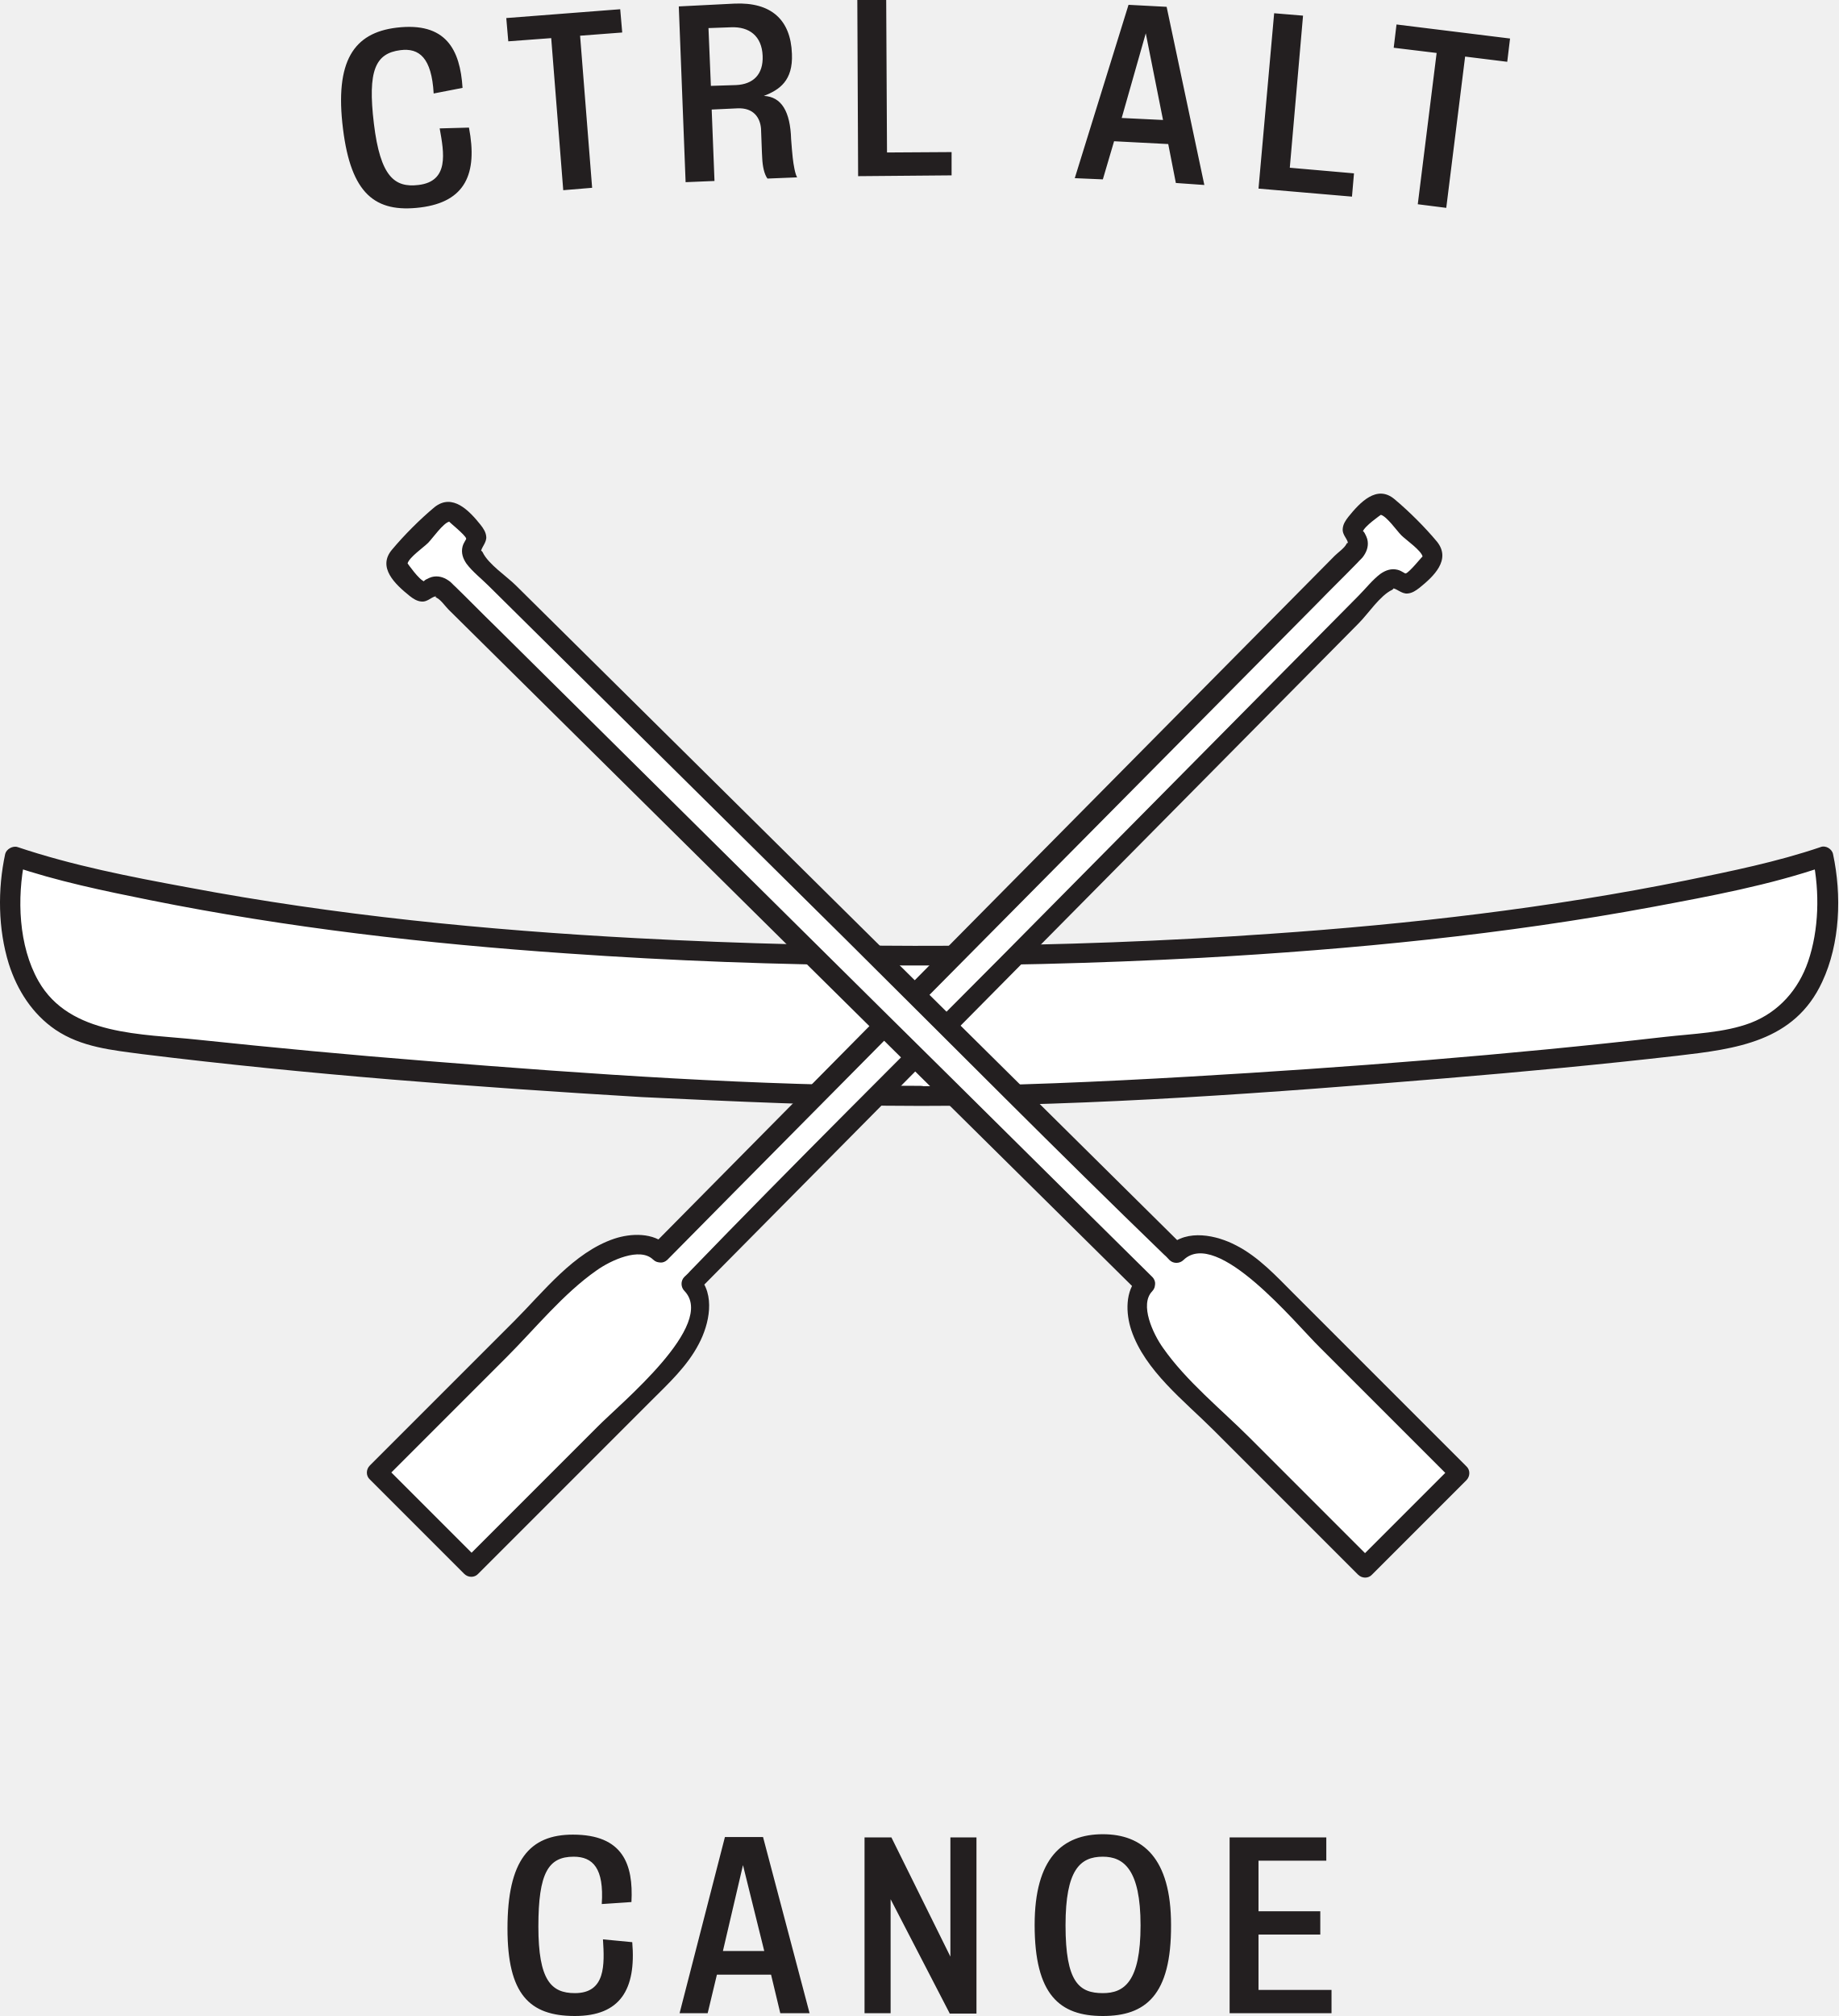
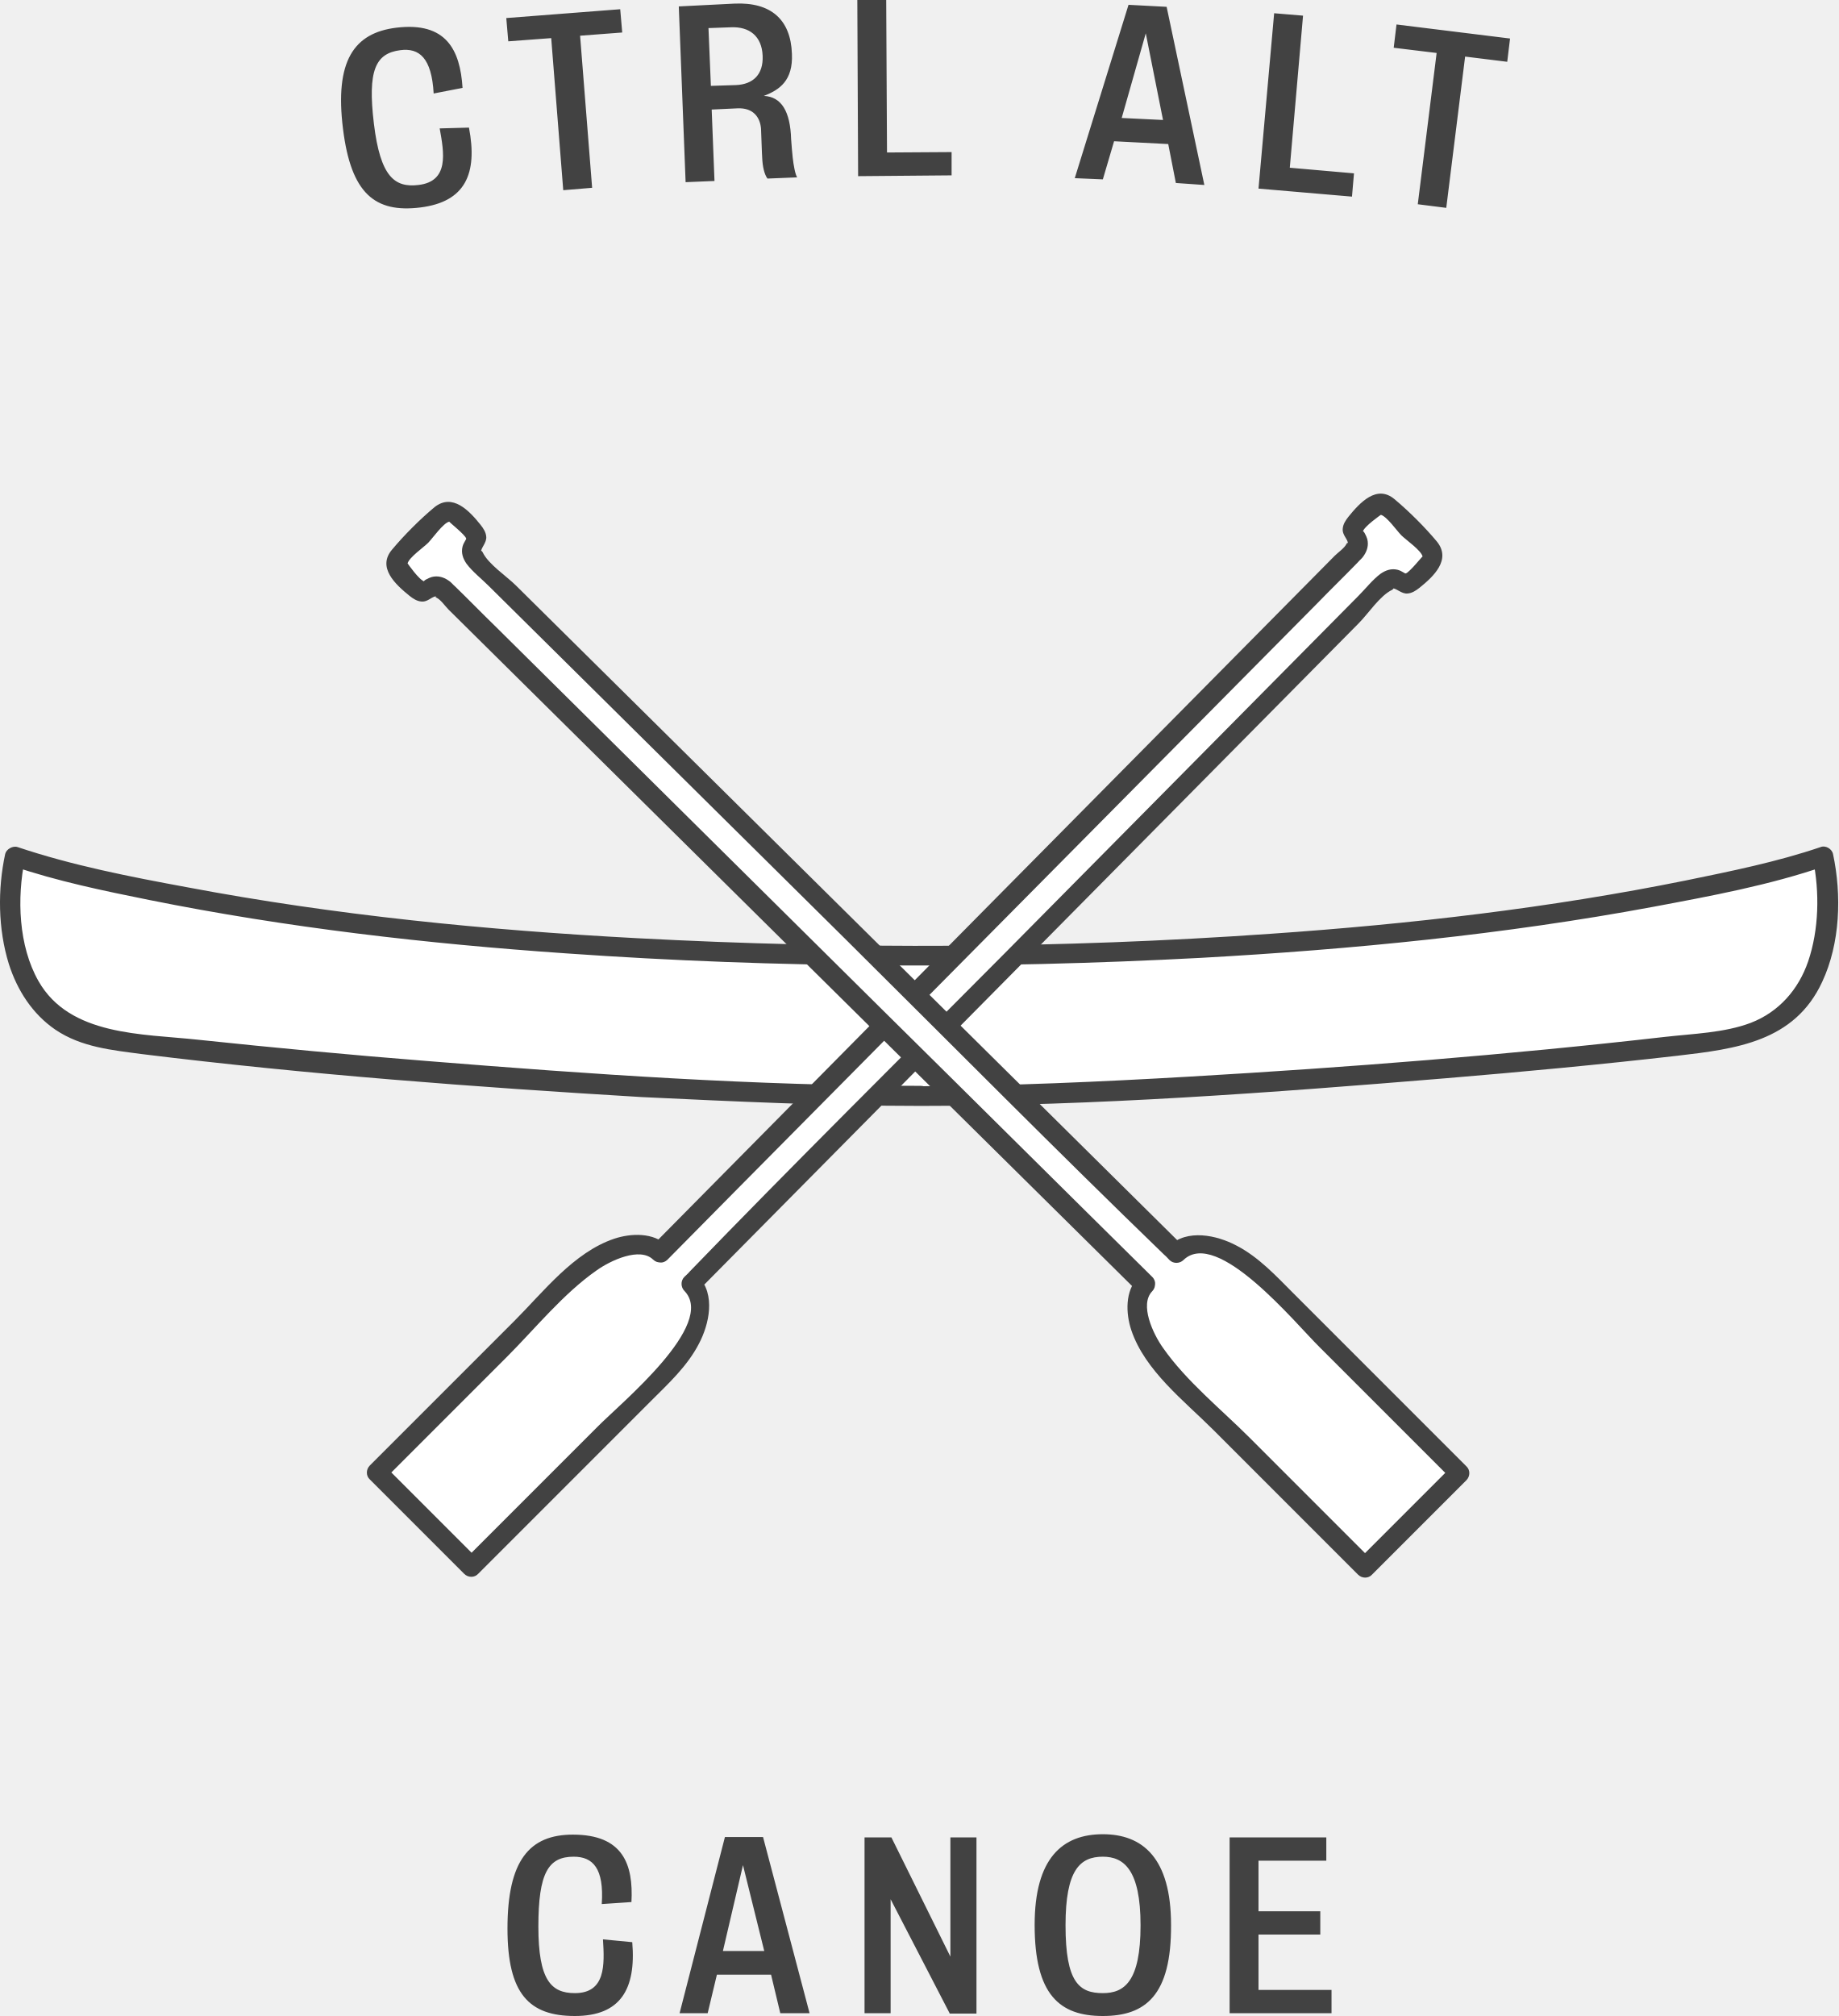
<svg xmlns="http://www.w3.org/2000/svg" id="Layer_1" viewBox="76.905 122.1 458.195 502.4">
-   <style>.st0{fill:#fff}.st1{fill:#231f20}</style>
+   <style>.st0{fill:#fff}.st1{fill:#424242}</style>
  <path class="st0" d="M306.4 395.2c58 0 161.7-8.8 200.4-14.1 33.5-4.6 24.6-45.7 24.6-45.7s-72.1 24.6-225 24.6h-.7c-152.9 0-225-24.6-225-24.6s-8.9 41.1 24.6 45.7c38.7 5.3 142.4 14.1 200.4 14.1h.7z" />
  <path class="st1" d="M306.4 397.7c43.7 0 87.4-3.3 131-6.9 19.2-1.6 38.4-3.4 57.6-5.6 14.6-1.7 29.2-3.5 36.1-18.4 4.5-9.6 4.9-21.6 2.7-31.9-.3-1.3-1.9-2.2-3.1-1.7-10.9 3.7-22.3 6-33.5 8.3-34.1 6.9-68.8 10.9-103.5 13.3-52.6 3.7-105.5 3.9-158.1 1.1-37.5-2-75.1-5.7-112.1-12.7-14.1-2.6-28.5-5.4-42.2-10-1.2-.4-2.8.5-3.1 1.7-1.9 8.8-1.8 18.7.9 27.4 2.1 6.6 5.9 12.5 11.6 16.4 6.5 4.4 14.2 5.1 21.7 6.1 41.3 5.1 82.9 8.2 124.5 10.7 23.2 1.1 46.3 2.2 69.5 2.2 3.2 0 3.2-5 0-5-41.1 0-82.3-2.9-123.2-6.2-19-1.5-38-3.3-57-5.3-13.8-1.5-31.9-.9-39.7-14.6-5-8.8-5.4-20.7-3.4-30.4-1 .6-2.1 1.2-3.1 1.7 11.1 3.8 22.8 6.2 34.2 8.5 34.3 6.9 69.2 10.9 104 13.3 52.6 3.7 105.5 3.9 158.1 1.1 37.7-2.1 75.5-5.8 112.6-12.7 14.4-2.7 29.1-5.4 43-10.2-1-.6-2.1-1.2-3.1-1.7 1.7 8.2 1.5 17.6-1.2 25.5-2.4 7-7.3 12.6-14.3 15.3-6.6 2.5-14.4 2.7-21.4 3.5-39.4 4.5-78.9 7.6-118.5 9.9-22.4 1.3-44.8 2.3-67.2 2.4-3.1-.1-3.1 4.9.2 4.9z" />
  <path class="st0" d="M241.5 434.2l173.2-175c.9-.9.9-2.3 0-3.1-.9-.9-.9-2.3 0-3.1l4.7-4.7c.9-.9 2.3-.9 3.1 0l11 11c.9.9.9 2.3 0 3.1l-4.7 4.7c-.9.9-2.3.9-3.1 0-.9-.9-2.3-.9-3.1 0l-173.2 175s7.8 7.8-7.8 23.5l-47.1 47.1-23.5-23.5 47.1-47.1c15.6-15.7 23.4-7.9 23.4-7.9z" />
  <path class="st1" d="M243.3 436c22.1-22.4 44.3-44.7 66.4-67.1l95.6-96.5c3.3-3.4 6.7-6.7 10-10.1.5-.6 1.2-1.1 1.6-1.8.8-1.2 1.2-2.6.8-4.1-.2-.7-1-2.3-1.1-1.8.3-1.3 4.5-4.2 4.5-4.2 1.5.4 4 4 5.1 5.1 1.1 1.1 5 3.8 5.3 5.3 0-.2-3.3 4-4.2 4.2-.2.1-.9-.6-2-.9-1.6-.4-3 .1-4.3 1-2 1.5-3.7 3.7-5.5 5.5l-88.4 89.3c-26.1 26.3-52.5 52.4-78.3 79.1-.4.5-.9.9-1.3 1.3-1 1-.9 2.6 0 3.5 8.1 8.4-15.8 27.9-21.7 33.9l-33.1 33.1h3.5l-23.5-23.5v3.5l30.5-30.5c7.1-7.1 14.1-15.8 22.4-21.6 3.5-2.5 10.8-5.9 14.1-2.7 2.3 2.2 5.9-1.3 3.5-3.5-3.4-3.3-9-3.1-13.2-1.7-10.1 3.4-17.6 13.2-24.9 20.5l-36 36c-1 1-1 2.6 0 3.5l23.5 23.5c1 1 2.6 1 3.5 0l26.7-26.7 16.3-16.3c4.4-4.4 9.1-8.7 12-14.3 2.6-4.9 4.2-12.3-.1-16.8v3.5c23.1-23.3 46.1-46.6 69.2-69.9 31.8-32.1 63.6-64.3 95.4-96.4 2.3-2.3 5.3-6.9 8.3-8.3.3-.2.6-.5 0-.4 1-.1 2.4 1.5 3.9 1.3 1.1-.1 2-.7 2.9-1.4 3.5-2.8 8-7 4.4-11.5-3-3.6-6.9-7.5-10.6-10.6-4.4-3.7-8.6.8-11.5 4.4-.7.9-1.3 1.8-1.4 2.9-.2 1.7 1.4 2.7 1.3 3.9 0-.5-.2-.4-.4 0-.5 1-2.1 2.1-2.9 2.9l-86.9 87.8-81.6 82.5-1.5 1.5c-2.1 2.3 1.4 5.9 3.7 3.6z" />
  <path class="st0" d="M362.3 442.1l-175-173.2c-.9-.9-2.3-.9-3.1 0-.9.9-2.3.9-3.1 0l-4.7-4.7c-.9-.9-.9-2.3 0-3.1l11-11c.9-.9 2.3-.9 3.1 0l4.7 4.7c.9.9.9 2.3 0 3.1-.9.9-.9 2.3 0 3.1l175 173.2s7.8-7.8 23.5 7.8l47.1 47.1-23.5 23.5-47.1-47.1c-15.7-15.6-7.9-23.4-7.9-23.4z" />
  <path class="st1" d="M364.1 440.3c-22.4-22.1-44.7-44.3-67.1-66.4l-96.5-95.6c-3.4-3.3-6.7-6.7-10.1-10-.6-.5-1.1-1.2-1.8-1.6-1.2-.8-2.6-1.2-4.1-.8-.7.2-2.3 1-1.8 1.1-1.3-.3-4.2-4.5-4.2-4.5.4-1.5 4-4 5.1-5.1 1.1-1.1 3.8-5 5.3-5.3-.2 0 4 3.3 4.2 4.2.1.2-.6.9-.9 2-.4 1.6.1 3 1 4.3 1.5 2 3.7 3.7 5.5 5.5l89.3 88.4c26.3 26.1 52.4 52.5 79.1 78.3.5.4.9.9 1.3 1.3 1 1 2.6.9 3.5 0 8.4-8.1 27.9 15.8 33.9 21.7l33.1 33.1v-3.5l-23.5 23.5h3.5l-30.5-30.5c-7.1-7.1-15.8-14.1-21.6-22.4-2.5-3.5-5.9-10.8-2.7-14.1 2.2-2.3-1.3-5.9-3.5-3.5-3.3 3.4-3.1 9-1.7 13.2 3.4 10.1 13.2 17.6 20.5 24.9l36 36c1 1 2.6 1 3.5 0l23.5-23.5c1-1 1-2.6 0-3.5l-26.7-26.7-16.3-16.3c-4.4-4.4-8.7-9.1-14.3-12-4.9-2.6-12.3-4.2-16.8.1h3.5c-23.3-23.1-46.6-46.1-69.9-69.2-32.1-31.8-64.3-63.6-96.4-95.4-2.3-2.3-6.9-5.3-8.3-8.3-.2-.3-.5-.6-.4 0-.1-1 1.5-2.4 1.3-3.9-.1-1.1-.7-2-1.4-2.9-2.8-3.5-7-8-11.5-4.4-3.6 3-7.5 6.9-10.6 10.6-3.7 4.4.8 8.6 4.4 11.5.9.7 1.8 1.3 2.9 1.4 1.7.2 2.7-1.4 3.9-1.3-.5 0-.4.2 0 .4 1 .5 2.1 2.1 2.9 2.9l87.8 86.9 82.5 81.6 1.5 1.5c2.3 2.1 5.9-1.4 3.6-3.7z" />
  <g>
    <path class="st1" d="M220.2 624.5c-11.4 0-16.8-5.5-16.8-21.8 0-17 5.5-23.4 16.3-23.4 12.5 0 15.1 7.4 14.6 16.8l-7.4.5c.6-8.9-2.2-11.8-7-11.8-6.3 0-8.8 4-8.8 17.4s3.2 16.6 9.1 16.6c7.7 0 7.4-7.1 7-13.4l7.3.7c1 11.8-3 18.4-14.3 18.4zM271.4 623.8l-2.3-9.6h-13.5l-2.3 9.6h-7l11.3-43.9h9.5l11.6 43.9h-7.3zm-9.3-36.9l-5 21.4h10.3l-5.3-21.4zM313.6 623.8l-14.7-28.4v28.4h-6.5V580h6.7l14.7 29.7V580h6.5v43.9h-6.7zM351.8 624.5c-10.8 0-17-5.3-17-22.7 0-16.6 6.9-22.6 17-22.6 9.9 0 17 5.9 17 22.6.1 17.6-6.4 22.7-17 22.7zm0-39.7c-5.7 0-9.3 3.3-9.3 17.1 0 14.2 3.4 16.9 9.3 16.9 5.3 0 9.4-2.8 9.4-16.9 0-13.9-4.2-17.1-9.4-17.1zM383.4 623.8V580h24.1v5.8h-16.9v12.6H406v5.8h-15.4V618h18.2v5.8h-25.4z" />
  </g>
  <g>
    <path class="st1" d="M181.7 173.8c-11.3 1.4-17.3-3.4-19.3-19.6-2.1-16.9 2.7-23.9 13.3-25.2 12.4-1.5 15.9 5.5 16.5 15l-7.2 1.4c-.5-8.9-3.6-11.4-8.3-10.8-6.2.8-8.2 5-6.6 18.3 1.6 13.3 5.2 16 11.1 15.3 7.7-.9 6.4-8 5.3-14.1l7.3-.2c2.2 11.5-.9 18.5-12.1 19.9zM221.5 131l3 37.9-7.2.6-3-37.9-10.7.8-.5-5.8 28.4-2.2.5 5.8-10.5.8zM268.2 166.6c-.8-1.1-1.2-3-1.3-5-.1-1.3-.2-5.3-.3-7.4-.2-2.7-1.8-5.3-5.9-5.1l-6.4.3.7 17.8-7.2.3-1.7-43.8 13.9-.7c9.1-.4 14 4 14.3 12.5.3 6.7-3.1 9-7 10.5 4.4.2 6.6 3.9 6.8 10.8.1 1.7.3 3.5.4 4.6.2 1.8.6 4.1 1.1 4.9l-7.4.3zm-9.1-37.7l-5.6.2.6 14.4 6.3-.2c4.2-.2 6.8-2.6 6.6-7.3-.2-4.9-3.3-7.3-7.9-7.1zM290.8 166l-.2-43.9h7.2l.2 38 16.1-.1v5.8l-23.3.2zM370 167.7l-1.9-9.7-13.5-.7-2.8 9.5-7-.3 13.4-43.2 9.5.5 9.4 44.4-7.1-.5zm-7.5-37.3l-6 21.1 10.3.5-4.3-21.6zM390.6 169.1l3.9-43.7 7.2.6-3.3 37.9 16 1.4-.5 5.8-23.3-2zM442.1 136.2l-4.7 37.7-7.1-.9 4.7-37.7-10.7-1.3.7-5.8 28.3 3.5-.7 5.8-10.5-1.3z" />
  </g>
</svg>
